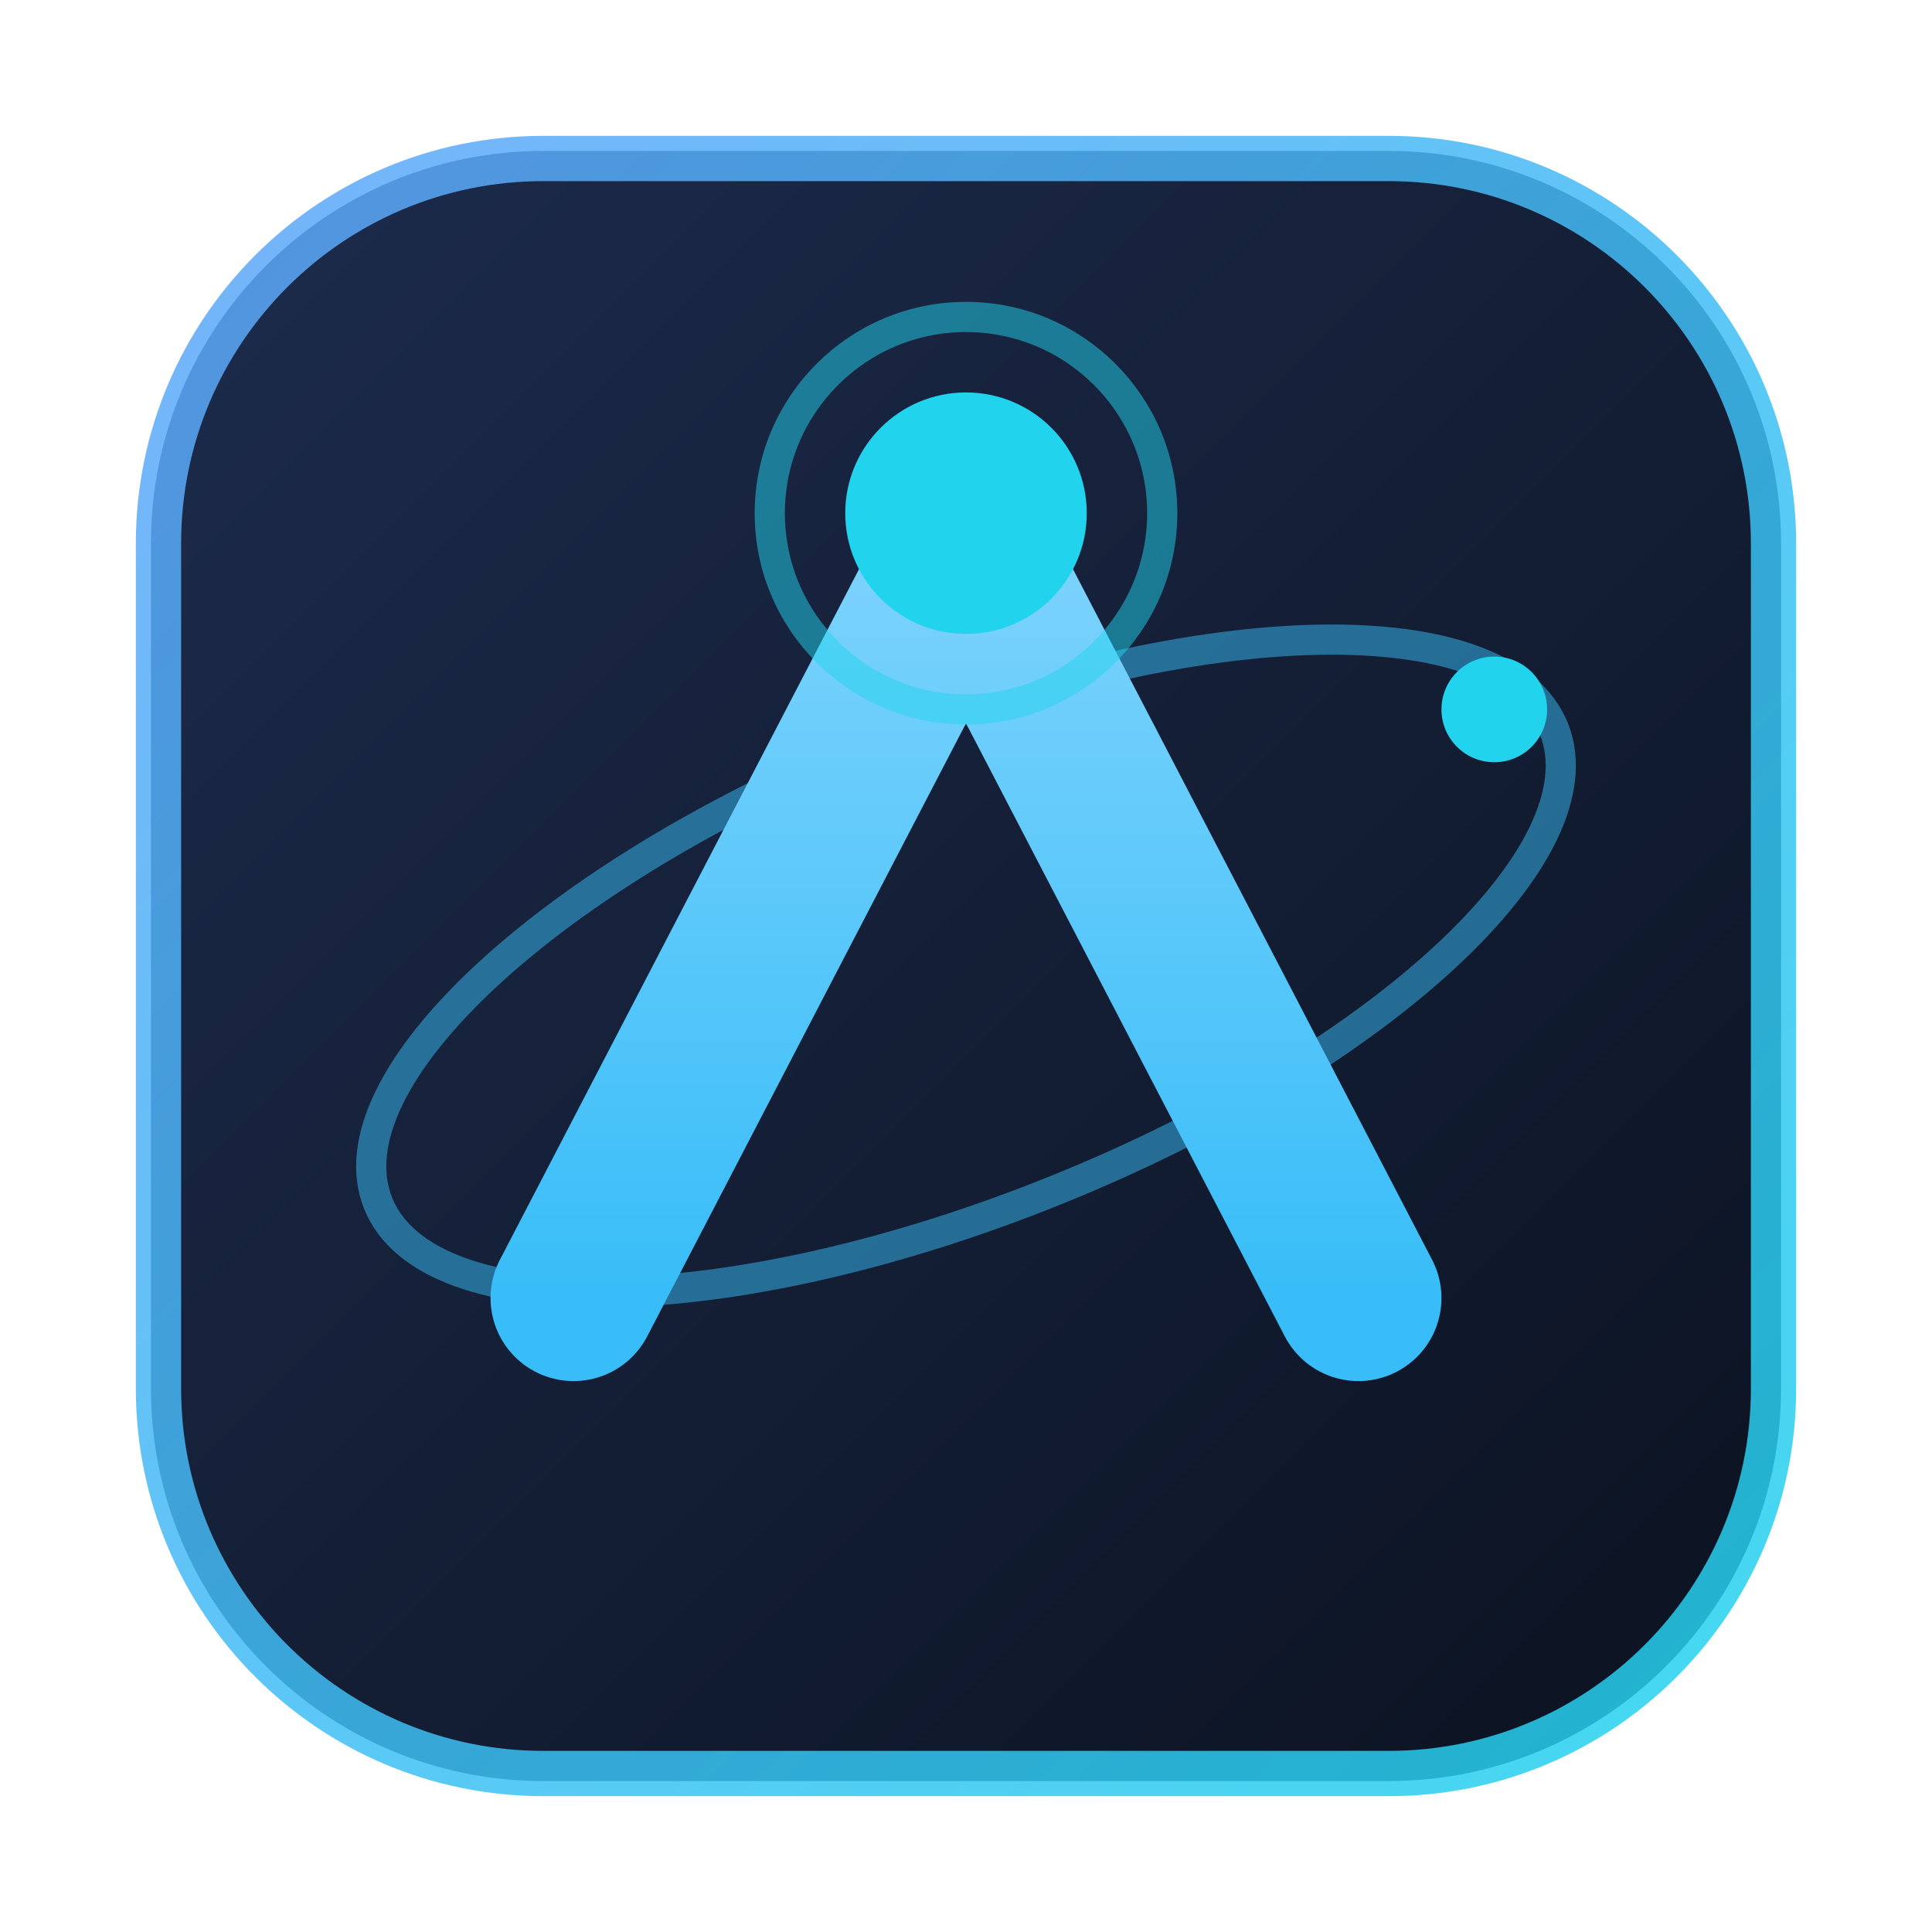
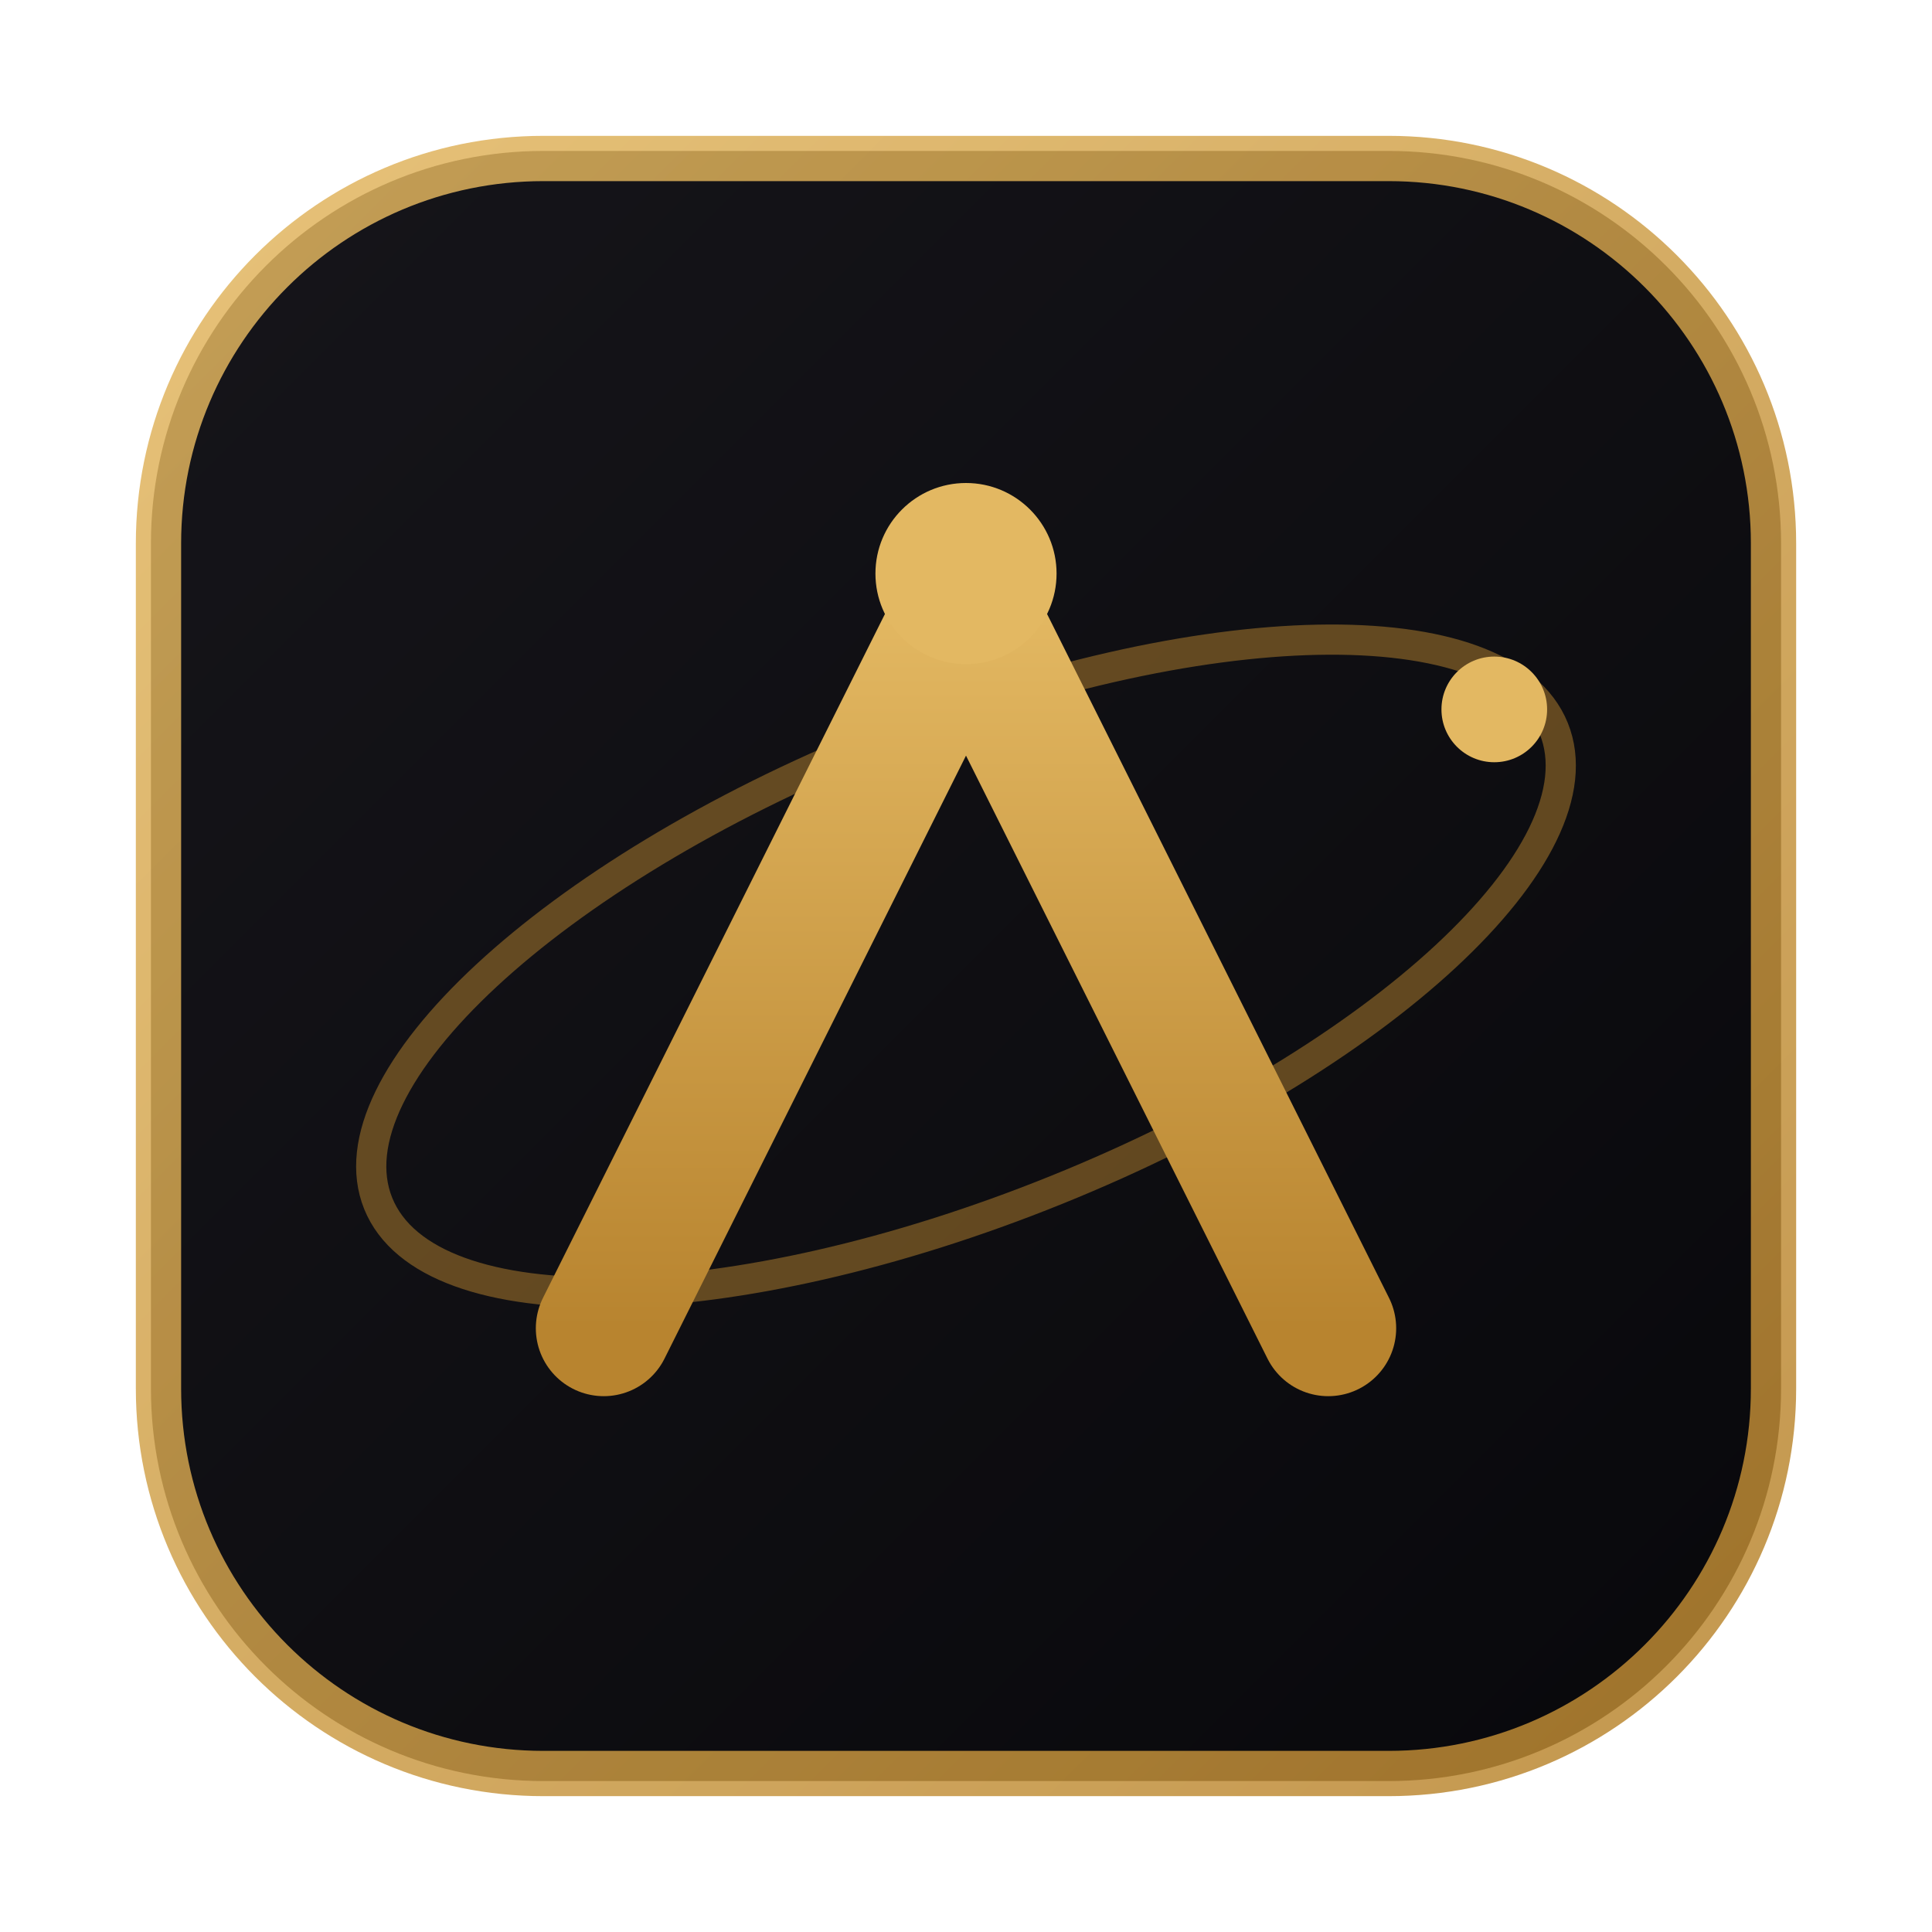
<svg xmlns="http://www.w3.org/2000/svg" viewBox="0 0 128 128" role="img" aria-label="AgentOS">
  <defs>
    <linearGradient id="lgBg" x1="0%" y1="0%" x2="100%" y2="100%">
-       <stop offset="0%" stop-color="#1d2c4d" />
-       <stop offset="100%" stop-color="#0b1220" />
+       <stop offset="0%" stop-color="#16151a" />
+       <stop offset="100%" stop-color="#08080b" />
    </linearGradient>
    <linearGradient id="lgA" x1="0%" y1="0%" x2="0%" y2="100%">
-       <stop offset="0%" stop-color="#7dd3fc" />
-       <stop offset="100%" stop-color="#38bdf8" />
+       <stop offset="0%" stop-color="#e3b862" />
+       <stop offset="100%" stop-color="#b8842f" />
    </linearGradient>
    <linearGradient id="lgRing" x1="0%" y1="0%" x2="100%" y2="100%">
-       <stop offset="0%" stop-color="#60a5fa" />
-       <stop offset="100%" stop-color="#22d3ee" />
+       <stop offset="0%" stop-color="#e3b862" />
+       <stop offset="100%" stop-color="#b8842f" />
    </linearGradient>
  </defs>
  <rect x="10" y="10" width="108" height="108" rx="26" fill="url(#lgBg)" />
  <rect x="10.5" y="10.5" width="107" height="107" rx="25.5" fill="none" stroke="url(#lgRing)" stroke-width="3" opacity="0.85" />
-   <ellipse cx="64" cy="64" rx="42" ry="16" fill="none" stroke="#38bdf8" stroke-width="2" opacity="0.5" transform="rotate(-22 64 64)" />
-   <circle cx="99" cy="47" r="3.5" fill="#22d3ee" />
+   <ellipse cx="64" cy="64" rx="42" ry="16" fill="none" stroke="#b8842f" stroke-width="2" opacity="0.5" transform="rotate(-22 64 64)" />
+   <circle cx="99" cy="47" r="3.5" fill="#e3b862" />
  <g stroke-linecap="round" stroke-linejoin="round">
-     <path d="M38 86 L64 36 L90 86" fill="none" stroke="url(#lgA)" stroke-width="11" />
-     <path d="M47 72 L81 72" fill="none" stroke="url(#lgA)" stroke-width="8" opacity="0.9" />
+     <path d="M40 88 L64 40 L88 88" fill="none" stroke="url(#lgA)" stroke-width="9" />
+     <path d="M50 74 L78 74" fill="none" stroke="url(#lgA)" stroke-width="6.5" opacity="0.9" />
  </g>
-   <circle cx="64" cy="34" r="8" fill="#22d3ee" />
-   <circle cx="64" cy="34" r="13" fill="none" stroke="#22d3ee" stroke-width="2" opacity="0.5" />
+   <circle cx="64" cy="38" r="6" fill="#e3b862" />
</svg>
